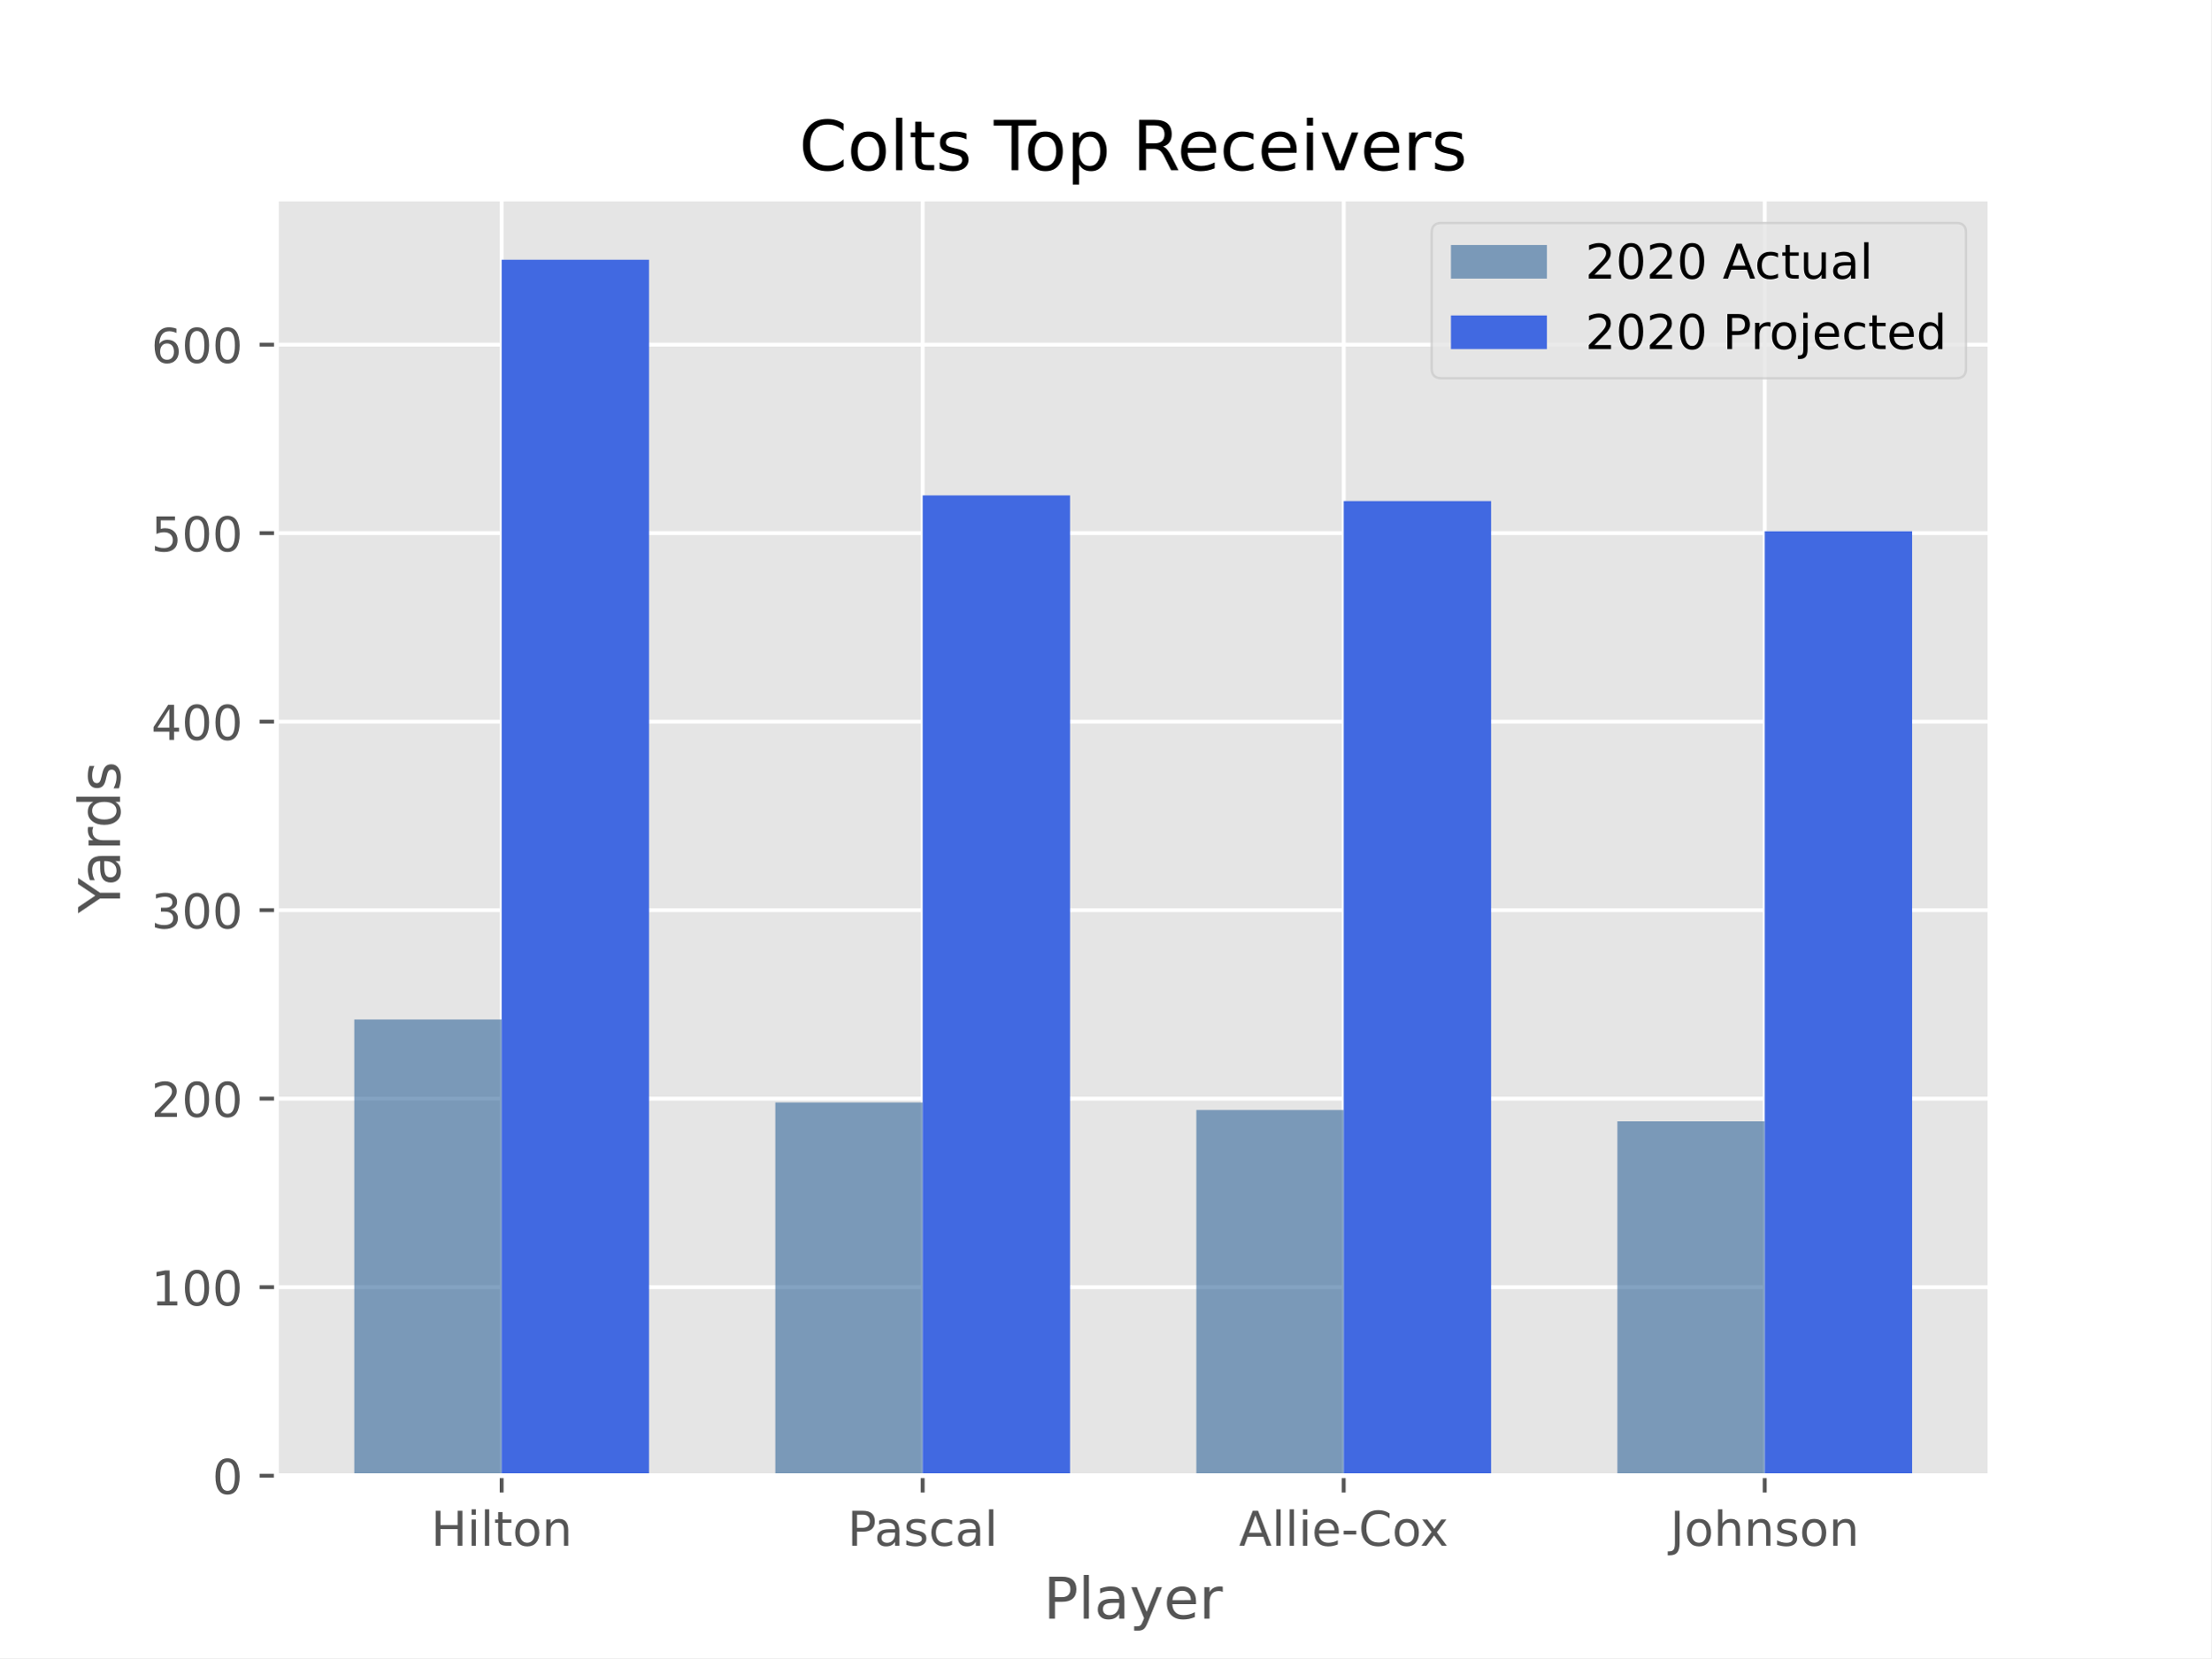
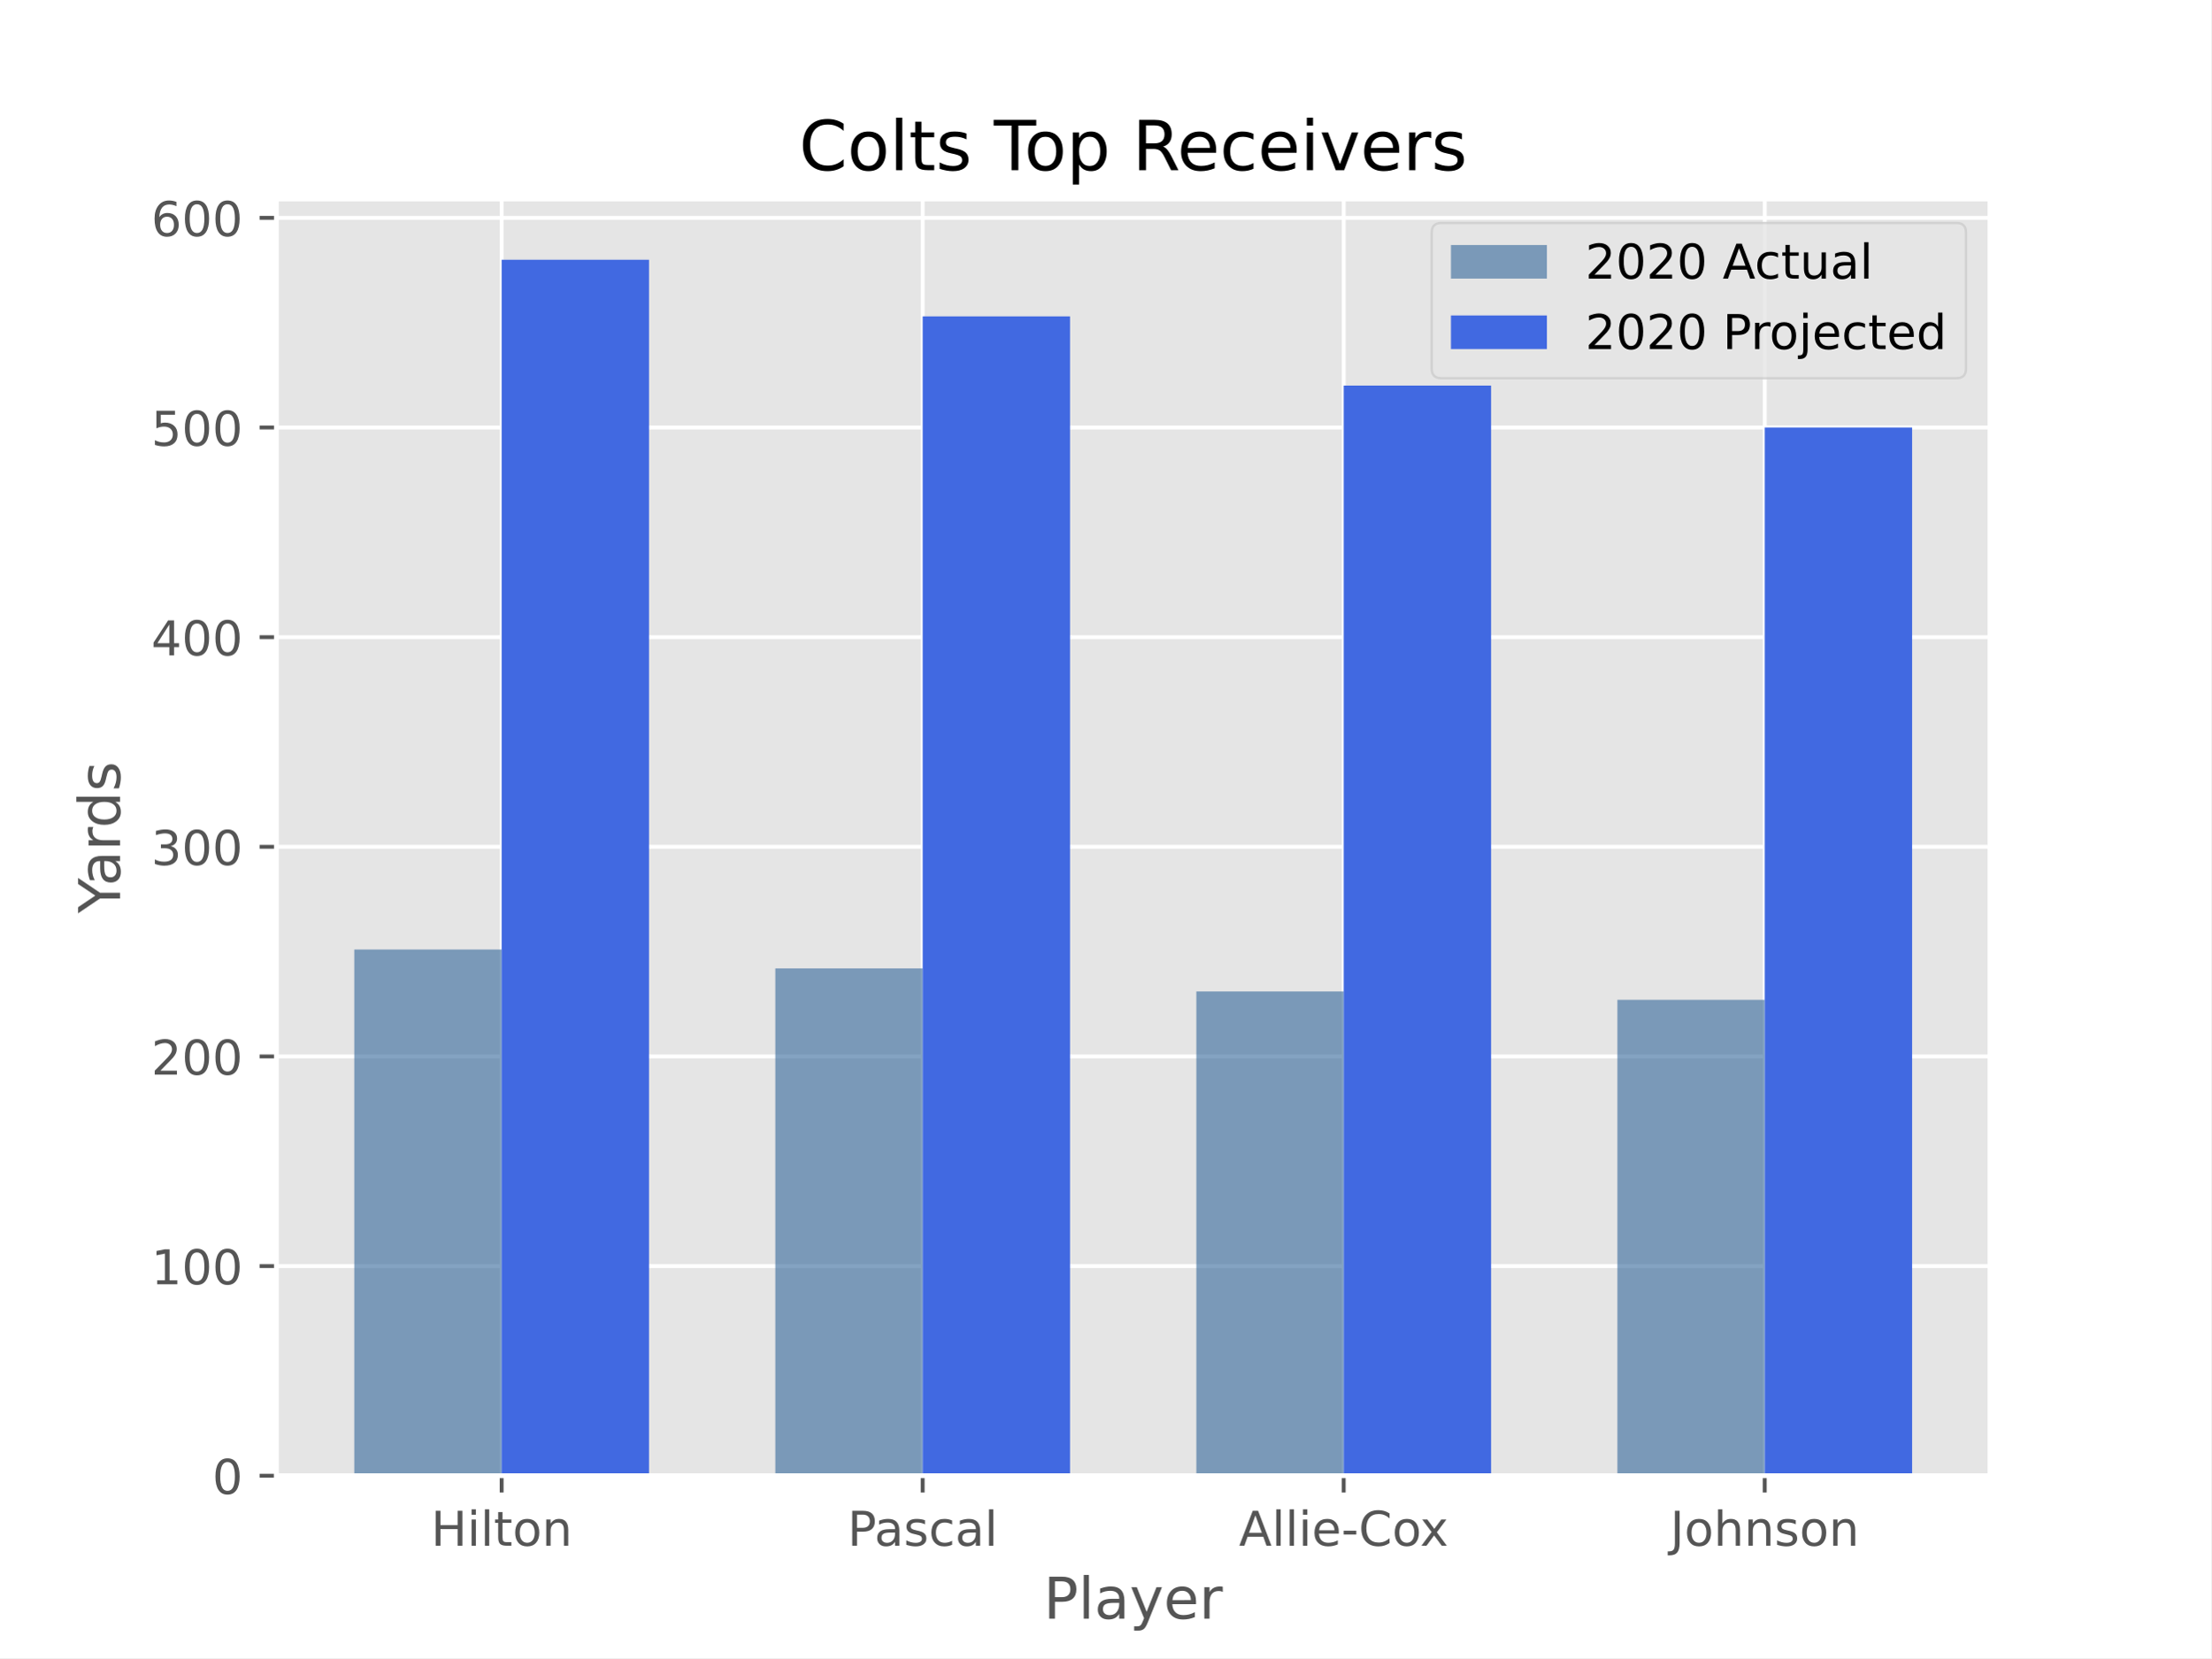
<svg xmlns="http://www.w3.org/2000/svg" xmlns:xlink="http://www.w3.org/1999/xlink" height="345.6pt" version="1.1" viewBox="0 0 460.8 345.6" width="460.8pt">
  <defs>
    <style type="text/css">*{stroke-linecap:butt;stroke-linejoin:round;}</style>
  </defs>
  <g id="figure_1">
    <g id="patch_1">
      <path d="M 0 345.6  L 460.8 345.6  L 460.8 0  L 0 0  z " style="fill:#ffffff;" />
    </g>
    <g id="axes_1">
      <g id="patch_2">
        <path d="M 57.6 307.584  L 414.72 307.584  L 414.72 41.472  L 57.6 41.472  z " style="fill:#e5e5e5;" />
      </g>
      <g id="matplotlib.axis_1">
        <g id="xtick_1">
          <g id="line2d_1">
-             <path clip-path="url(#p5d2f2f9454)" d="M 104.543 307.584  L 104.543 41.472  " style="fill:none;stroke:#ffffff;stroke-linecap:square;stroke-width:0.8;" />
+             <path clip-path="url(#p8ac7a9a81d)" d="M 104.543 307.584  L 104.543 41.472  " style="fill:none;stroke:#ffffff;stroke-linecap:square;stroke-width:0.8;" />
          </g>
          <g id="line2d_2">
            <defs>
-               <path d="M 0 0  L 0 3.5  " id="m14f80a0672" style="stroke:#555555;stroke-width:0.8;" />
-             </defs>
-             <g>
-               <use style="fill:#555555;stroke:#555555;stroke-width:0.8;" x="104.543" xlink:href="#m14f80a0672" y="307.584" />
+               <path d="M 0 0  L 0 3.5  " id="m8fcdfbb4f3" style="stroke:#555555;stroke-width:0.8;" />
+             </defs>
+             <g>
+               <use style="fill:#555555;stroke:#555555;stroke-width:0.8;" x="104.543" xlink:href="#m8fcdfbb4f3" y="307.584" />
            </g>
          </g>
          <g id="text_1">
            <g style="fill:#555555;" transform="translate(89.81673 322.1824)scale(0.1 -0.1)">
              <defs>
                <path d="M 9.812 72.906  L 19.672 72.906  L 19.672 43.016  L 55.516 43.016  L 55.516 72.906  L 65.375 72.906  L 65.375 0  L 55.516 0  L 55.516 34.719  L 19.672 34.719  L 19.672 0  L 9.812 0  z " id="DejaVuSans-72" />
                <path d="M 9.422 54.688  L 18.406 54.688  L 18.406 0  L 9.422 0  z M 9.422 75.984  L 18.406 75.984  L 18.406 64.594  L 9.422 64.594  z " id="DejaVuSans-105" />
                <path d="M 9.422 75.984  L 18.406 75.984  L 18.406 0  L 9.422 0  z " id="DejaVuSans-108" />
                <path d="M 18.312 70.219  L 18.312 54.688  L 36.812 54.688  L 36.812 47.703  L 18.312 47.703  L 18.312 18.016  Q 18.312 11.328 20.141 9.422  Q 21.969 7.516 27.594 7.516  L 36.812 7.516  L 36.812 0  L 27.594 0  Q 17.188 0 13.234 3.875  Q 9.281 7.766 9.281 18.016  L 9.281 47.703  L 2.688 47.703  L 2.688 54.688  L 9.281 54.688  L 9.281 70.219  z " id="DejaVuSans-116" />
                <path d="M 30.609 48.391  Q 23.391 48.391 19.188 42.75  Q 14.984 37.109 14.984 27.297  Q 14.984 17.484 19.156 11.844  Q 23.344 6.203 30.609 6.203  Q 37.797 6.203 41.984 11.859  Q 46.188 17.531 46.188 27.297  Q 46.188 37.016 41.984 42.703  Q 37.797 48.391 30.609 48.391  z M 30.609 56  Q 42.328 56 49.016 48.375  Q 55.719 40.766 55.719 27.297  Q 55.719 13.875 49.016 6.219  Q 42.328 -1.422 30.609 -1.422  Q 18.844 -1.422 12.172 6.219  Q 5.516 13.875 5.516 27.297  Q 5.516 40.766 12.172 48.375  Q 18.844 56 30.609 56  z " id="DejaVuSans-111" />
                <path d="M 54.891 33.016  L 54.891 0  L 45.906 0  L 45.906 32.719  Q 45.906 40.484 42.875 44.328  Q 39.844 48.188 33.797 48.188  Q 26.516 48.188 22.312 43.547  Q 18.109 38.922 18.109 30.906  L 18.109 0  L 9.078 0  L 9.078 54.688  L 18.109 54.688  L 18.109 46.188  Q 21.344 51.125 25.703 53.562  Q 30.078 56 35.797 56  Q 45.219 56 50.047 50.172  Q 54.891 44.344 54.891 33.016  z " id="DejaVuSans-110" />
              </defs>
              <use xlink:href="#DejaVuSans-72" />
              <use x="75.195" xlink:href="#DejaVuSans-105" />
              <use x="102.979" xlink:href="#DejaVuSans-108" />
              <use x="130.762" xlink:href="#DejaVuSans-116" />
              <use x="169.971" xlink:href="#DejaVuSans-111" />
              <use x="231.152" xlink:href="#DejaVuSans-110" />
            </g>
          </g>
        </g>
        <g id="xtick_2">
          <g id="line2d_3">
-             <path clip-path="url(#p5d2f2f9454)" d="M 192.288 307.584  L 192.288 41.472  " style="fill:none;stroke:#ffffff;stroke-linecap:square;stroke-width:0.8;" />
+             <path clip-path="url(#p8ac7a9a81d)" d="M 192.288 307.584  L 192.288 41.472  " style="fill:none;stroke:#ffffff;stroke-linecap:square;stroke-width:0.8;" />
          </g>
          <g id="line2d_4">
            <g>
-               <use style="fill:#555555;stroke:#555555;stroke-width:0.8;" x="192.288" xlink:href="#m14f80a0672" y="307.584" />
+               <use style="fill:#555555;stroke:#555555;stroke-width:0.8;" x="192.288" xlink:href="#m8fcdfbb4f3" y="307.584" />
            </g>
          </g>
          <g id="text_2">
            <g style="fill:#555555;" transform="translate(176.6268 322.1824)scale(0.1 -0.1)">
              <defs>
                <path d="M 19.672 64.797  L 19.672 37.406  L 32.078 37.406  Q 38.969 37.406 42.719 40.969  Q 46.484 44.531 46.484 51.125  Q 46.484 57.672 42.719 61.234  Q 38.969 64.797 32.078 64.797  z M 9.812 72.906  L 32.078 72.906  Q 44.344 72.906 50.609 67.359  Q 56.891 61.812 56.891 51.125  Q 56.891 40.328 50.609 34.812  Q 44.344 29.297 32.078 29.297  L 19.672 29.297  L 19.672 0  L 9.812 0  z " id="DejaVuSans-80" />
                <path d="M 34.281 27.484  Q 23.391 27.484 19.188 25  Q 14.984 22.516 14.984 16.5  Q 14.984 11.719 18.141 8.906  Q 21.297 6.109 26.703 6.109  Q 34.188 6.109 38.703 11.406  Q 43.219 16.703 43.219 25.484  L 43.219 27.484  z M 52.203 31.203  L 52.203 0  L 43.219 0  L 43.219 8.297  Q 40.141 3.328 35.547 0.953  Q 30.953 -1.422 24.312 -1.422  Q 15.922 -1.422 10.953 3.297  Q 6 8.016 6 15.922  Q 6 25.141 12.172 29.828  Q 18.359 34.516 30.609 34.516  L 43.219 34.516  L 43.219 35.406  Q 43.219 41.609 39.141 45  Q 35.062 48.391 27.688 48.391  Q 23 48.391 18.547 47.266  Q 14.109 46.141 10.016 43.891  L 10.016 52.203  Q 14.938 54.109 19.578 55.047  Q 24.219 56 28.609 56  Q 40.484 56 46.344 49.844  Q 52.203 43.703 52.203 31.203  z " id="DejaVuSans-97" />
                <path d="M 44.281 53.078  L 44.281 44.578  Q 40.484 46.531 36.375 47.5  Q 32.281 48.484 27.875 48.484  Q 21.188 48.484 17.844 46.438  Q 14.5 44.391 14.5 40.281  Q 14.5 37.156 16.891 35.375  Q 19.281 33.594 26.516 31.984  L 29.594 31.297  Q 39.156 29.25 43.188 25.516  Q 47.219 21.781 47.219 15.094  Q 47.219 7.469 41.188 3.016  Q 35.156 -1.422 24.609 -1.422  Q 20.219 -1.422 15.453 -0.562  Q 10.688 0.297 5.422 2  L 5.422 11.281  Q 10.406 8.688 15.234 7.391  Q 20.062 6.109 24.812 6.109  Q 31.156 6.109 34.562 8.281  Q 37.984 10.453 37.984 14.406  Q 37.984 18.062 35.516 20.016  Q 33.062 21.969 24.703 23.781  L 21.578 24.516  Q 13.234 26.266 9.516 29.906  Q 5.812 33.547 5.812 39.891  Q 5.812 47.609 11.281 51.797  Q 16.75 56 26.812 56  Q 31.781 56 36.172 55.266  Q 40.578 54.547 44.281 53.078  z " id="DejaVuSans-115" />
                <path d="M 48.781 52.594  L 48.781 44.188  Q 44.969 46.297 41.141 47.344  Q 37.312 48.391 33.406 48.391  Q 24.656 48.391 19.812 42.844  Q 14.984 37.312 14.984 27.297  Q 14.984 17.281 19.812 11.734  Q 24.656 6.203 33.406 6.203  Q 37.312 6.203 41.141 7.25  Q 44.969 8.297 48.781 10.406  L 48.781 2.094  Q 45.016 0.344 40.984 -0.531  Q 36.969 -1.422 32.422 -1.422  Q 20.062 -1.422 12.781 6.344  Q 5.516 14.109 5.516 27.297  Q 5.516 40.672 12.859 48.328  Q 20.219 56 33.016 56  Q 37.156 56 41.109 55.141  Q 45.062 54.297 48.781 52.594  z " id="DejaVuSans-99" />
              </defs>
              <use xlink:href="#DejaVuSans-80" />
              <use x="55.803" xlink:href="#DejaVuSans-97" />
              <use x="117.082" xlink:href="#DejaVuSans-115" />
              <use x="169.182" xlink:href="#DejaVuSans-99" />
              <use x="224.162" xlink:href="#DejaVuSans-97" />
              <use x="285.441" xlink:href="#DejaVuSans-108" />
            </g>
          </g>
        </g>
        <g id="xtick_3">
          <g id="line2d_5">
-             <path clip-path="url(#p5d2f2f9454)" d="M 280.032 307.584  L 280.032 41.472  " style="fill:none;stroke:#ffffff;stroke-linecap:square;stroke-width:0.8;" />
+             <path clip-path="url(#p8ac7a9a81d)" d="M 280.032 307.584  L 280.032 41.472  " style="fill:none;stroke:#ffffff;stroke-linecap:square;stroke-width:0.8;" />
          </g>
          <g id="line2d_6">
            <g>
-               <use style="fill:#555555;stroke:#555555;stroke-width:0.8;" x="280.032" xlink:href="#m14f80a0672" y="307.584" />
+               <use style="fill:#555555;stroke:#555555;stroke-width:0.8;" x="280.032" xlink:href="#m8fcdfbb4f3" y="307.584" />
            </g>
          </g>
          <g id="text_3">
            <g style="fill:#555555;" transform="translate(258.2104 322.1824)scale(0.1 -0.1)">
              <defs>
                <path d="M 34.188 63.188  L 20.797 26.906  L 47.609 26.906  z M 28.609 72.906  L 39.797 72.906  L 67.578 0  L 57.328 0  L 50.688 18.703  L 17.828 18.703  L 11.188 0  L 0.781 0  z " id="DejaVuSans-65" />
                <path d="M 56.203 29.594  L 56.203 25.203  L 14.891 25.203  Q 15.484 15.922 20.484 11.062  Q 25.484 6.203 34.422 6.203  Q 39.594 6.203 44.453 7.469  Q 49.312 8.734 54.109 11.281  L 54.109 2.781  Q 49.266 0.734 44.188 -0.344  Q 39.109 -1.422 33.891 -1.422  Q 20.797 -1.422 13.156 6.188  Q 5.516 13.812 5.516 26.812  Q 5.516 40.234 12.766 48.109  Q 20.016 56 32.328 56  Q 43.359 56 49.781 48.891  Q 56.203 41.797 56.203 29.594  z M 47.219 32.234  Q 47.125 39.594 43.094 43.984  Q 39.062 48.391 32.422 48.391  Q 24.906 48.391 20.391 44.141  Q 15.875 39.891 15.188 32.172  z " id="DejaVuSans-101" />
                <path d="M 4.891 31.391  L 31.203 31.391  L 31.203 23.391  L 4.891 23.391  z " id="DejaVuSans-45" />
                <path d="M 64.406 67.281  L 64.406 56.891  Q 59.422 61.531 53.781 63.812  Q 48.141 66.109 41.797 66.109  Q 29.297 66.109 22.656 58.469  Q 16.016 50.828 16.016 36.375  Q 16.016 21.969 22.656 14.328  Q 29.297 6.688 41.797 6.688  Q 48.141 6.688 53.781 8.984  Q 59.422 11.281 64.406 15.922  L 64.406 5.609  Q 59.234 2.094 53.438 0.328  Q 47.656 -1.422 41.219 -1.422  Q 24.656 -1.422 15.125 8.703  Q 5.609 18.844 5.609 36.375  Q 5.609 53.953 15.125 64.078  Q 24.656 74.219 41.219 74.219  Q 47.75 74.219 53.531 72.484  Q 59.328 70.75 64.406 67.281  z " id="DejaVuSans-67" />
                <path d="M 54.891 54.688  L 35.109 28.078  L 55.906 0  L 45.312 0  L 29.391 21.484  L 13.484 0  L 2.875 0  L 24.125 28.609  L 4.688 54.688  L 15.281 54.688  L 29.781 35.203  L 44.281 54.688  z " id="DejaVuSans-120" />
              </defs>
              <use xlink:href="#DejaVuSans-65" />
              <use x="68.408" xlink:href="#DejaVuSans-108" />
              <use x="96.191" xlink:href="#DejaVuSans-108" />
              <use x="123.975" xlink:href="#DejaVuSans-105" />
              <use x="151.758" xlink:href="#DejaVuSans-101" />
              <use x="213.281" xlink:href="#DejaVuSans-45" />
              <use x="249.365" xlink:href="#DejaVuSans-67" />
              <use x="319.189" xlink:href="#DejaVuSans-111" />
              <use x="377.246" xlink:href="#DejaVuSans-120" />
            </g>
          </g>
        </g>
        <g id="xtick_4">
          <g id="line2d_7">
-             <path clip-path="url(#p5d2f2f9454)" d="M 367.777 307.584  L 367.777 41.472  " style="fill:none;stroke:#ffffff;stroke-linecap:square;stroke-width:0.8;" />
+             <path clip-path="url(#p8ac7a9a81d)" d="M 367.777 307.584  L 367.777 41.472  " style="fill:none;stroke:#ffffff;stroke-linecap:square;stroke-width:0.8;" />
          </g>
          <g id="line2d_8">
            <g>
-               <use style="fill:#555555;stroke:#555555;stroke-width:0.8;" x="367.777" xlink:href="#m14f80a0672" y="307.584" />
+               <use style="fill:#555555;stroke:#555555;stroke-width:0.8;" x="367.777" xlink:href="#m8fcdfbb4f3" y="307.584" />
            </g>
          </g>
          <g id="text_4">
            <g style="fill:#555555;" transform="translate(348.072 322.1824)scale(0.1 -0.1)">
              <defs>
                <path d="M 9.812 72.906  L 19.672 72.906  L 19.672 5.078  Q 19.672 -8.109 14.672 -14.062  Q 9.672 -20.016 -1.422 -20.016  L -5.172 -20.016  L -5.172 -11.719  L -2.094 -11.719  Q 4.438 -11.719 7.125 -8.047  Q 9.812 -4.391 9.812 5.078  z " id="DejaVuSans-74" />
                <path d="M 54.891 33.016  L 54.891 0  L 45.906 0  L 45.906 32.719  Q 45.906 40.484 42.875 44.328  Q 39.844 48.188 33.797 48.188  Q 26.516 48.188 22.312 43.547  Q 18.109 38.922 18.109 30.906  L 18.109 0  L 9.078 0  L 9.078 75.984  L 18.109 75.984  L 18.109 46.188  Q 21.344 51.125 25.703 53.562  Q 30.078 56 35.797 56  Q 45.219 56 50.047 50.172  Q 54.891 44.344 54.891 33.016  z " id="DejaVuSans-104" />
              </defs>
              <use xlink:href="#DejaVuSans-74" />
              <use x="29.492" xlink:href="#DejaVuSans-111" />
              <use x="90.674" xlink:href="#DejaVuSans-104" />
              <use x="154.053" xlink:href="#DejaVuSans-110" />
              <use x="217.432" xlink:href="#DejaVuSans-115" />
              <use x="269.531" xlink:href="#DejaVuSans-111" />
              <use x="330.713" xlink:href="#DejaVuSans-110" />
            </g>
          </g>
        </g>
        <g id="text_5">
          <g style="fill:#555555;" transform="translate(217.4888 337.3802)scale(0.12 -0.12)">
            <defs>
              <path d="M 32.172 -5.078  Q 28.375 -14.844 24.75 -17.812  Q 21.141 -20.797 15.094 -20.797  L 7.906 -20.797  L 7.906 -13.281  L 13.188 -13.281  Q 16.891 -13.281 18.938 -11.516  Q 21 -9.766 23.484 -3.219  L 25.094 0.875  L 2.984 54.688  L 12.5 54.688  L 29.594 11.922  L 46.688 54.688  L 56.203 54.688  z " id="DejaVuSans-121" />
              <path d="M 41.109 46.297  Q 39.594 47.172 37.812 47.578  Q 36.031 48 33.891 48  Q 26.266 48 22.188 43.047  Q 18.109 38.094 18.109 28.812  L 18.109 0  L 9.078 0  L 9.078 54.688  L 18.109 54.688  L 18.109 46.188  Q 20.953 51.172 25.484 53.578  Q 30.031 56 36.531 56  Q 37.453 56 38.578 55.875  Q 39.703 55.766 41.062 55.516  z " id="DejaVuSans-114" />
            </defs>
            <use xlink:href="#DejaVuSans-80" />
            <use x="60.303" xlink:href="#DejaVuSans-108" />
            <use x="88.086" xlink:href="#DejaVuSans-97" />
            <use x="149.365" xlink:href="#DejaVuSans-121" />
            <use x="208.545" xlink:href="#DejaVuSans-101" />
            <use x="270.068" xlink:href="#DejaVuSans-114" />
          </g>
        </g>
      </g>
      <g id="matplotlib.axis_2">
        <g id="ytick_1">
          <g id="line2d_9">
-             <path clip-path="url(#p5d2f2f9454)" d="M 57.6 307.584  L 414.72 307.584  " style="fill:none;stroke:#ffffff;stroke-linecap:square;stroke-width:0.8;" />
+             <path clip-path="url(#p8ac7a9a81d)" d="M 57.6 307.584  L 414.72 307.584  " style="fill:none;stroke:#ffffff;stroke-linecap:square;stroke-width:0.8;" />
          </g>
          <g id="line2d_10">
            <defs>
-               <path d="M 0 0  L -3.5 0  " id="md0d118a705" style="stroke:#555555;stroke-width:0.8;" />
-             </defs>
-             <g>
-               <use style="fill:#555555;stroke:#555555;stroke-width:0.8;" x="57.6" xlink:href="#md0d118a705" y="307.584" />
+               <path d="M 0 0  L -3.5 0  " id="m2b29f885fb" style="stroke:#555555;stroke-width:0.8;" />
+             </defs>
+             <g>
+               <use style="fill:#555555;stroke:#555555;stroke-width:0.8;" x="57.6" xlink:href="#m2b29f885fb" y="307.584" />
            </g>
          </g>
          <g id="text_6">
            <g style="fill:#555555;" transform="translate(44.2375 311.3832)scale(0.1 -0.1)">
              <defs>
                <path d="M 31.781 66.406  Q 24.172 66.406 20.328 58.906  Q 16.5 51.422 16.5 36.375  Q 16.5 21.391 20.328 13.891  Q 24.172 6.391 31.781 6.391  Q 39.453 6.391 43.281 13.891  Q 47.125 21.391 47.125 36.375  Q 47.125 51.422 43.281 58.906  Q 39.453 66.406 31.781 66.406  z M 31.781 74.219  Q 44.047 74.219 50.516 64.516  Q 56.984 54.828 56.984 36.375  Q 56.984 17.969 50.516 8.266  Q 44.047 -1.422 31.781 -1.422  Q 19.531 -1.422 13.062 8.266  Q 6.594 17.969 6.594 36.375  Q 6.594 54.828 13.062 64.516  Q 19.531 74.219 31.781 74.219  z " id="DejaVuSans-48" />
              </defs>
              <use xlink:href="#DejaVuSans-48" />
            </g>
          </g>
        </g>
        <g id="ytick_2">
          <g id="line2d_11">
-             <path clip-path="url(#p5d2f2f9454)" d="M 57.6 268.291  L 414.72 268.291  " style="fill:none;stroke:#ffffff;stroke-linecap:square;stroke-width:0.8;" />
+             <path clip-path="url(#p8ac7a9a81d)" d="M 57.6 263.887  L 414.72 263.887  " style="fill:none;stroke:#ffffff;stroke-linecap:square;stroke-width:0.8;" />
          </g>
          <g id="line2d_12">
            <g>
-               <use style="fill:#555555;stroke:#555555;stroke-width:0.8;" x="57.6" xlink:href="#md0d118a705" y="268.291" />
+               <use style="fill:#555555;stroke:#555555;stroke-width:0.8;" x="57.6" xlink:href="#m2b29f885fb" y="263.887" />
            </g>
          </g>
          <g id="text_7">
-             <g style="fill:#555555;" transform="translate(31.5125 272.0902)scale(0.1 -0.1)">
+             <g style="fill:#555555;" transform="translate(31.5125 267.6867)scale(0.1 -0.1)">
              <defs>
                <path d="M 12.406 8.297  L 28.516 8.297  L 28.516 63.922  L 10.984 60.406  L 10.984 69.391  L 28.422 72.906  L 38.281 72.906  L 38.281 8.297  L 54.391 8.297  L 54.391 0  L 12.406 0  z " id="DejaVuSans-49" />
              </defs>
              <use xlink:href="#DejaVuSans-49" />
              <use x="63.623" xlink:href="#DejaVuSans-48" />
              <use x="127.246" xlink:href="#DejaVuSans-48" />
            </g>
          </g>
        </g>
        <g id="ytick_3">
          <g id="line2d_13">
-             <path clip-path="url(#p5d2f2f9454)" d="M 57.6 228.998  L 414.72 228.998  " style="fill:none;stroke:#ffffff;stroke-linecap:square;stroke-width:0.8;" />
+             <path clip-path="url(#p8ac7a9a81d)" d="M 57.6 220.191  L 414.72 220.191  " style="fill:none;stroke:#ffffff;stroke-linecap:square;stroke-width:0.8;" />
          </g>
          <g id="line2d_14">
            <g>
-               <use style="fill:#555555;stroke:#555555;stroke-width:0.8;" x="57.6" xlink:href="#md0d118a705" y="228.998" />
+               <use style="fill:#555555;stroke:#555555;stroke-width:0.8;" x="57.6" xlink:href="#m2b29f885fb" y="220.191" />
            </g>
          </g>
          <g id="text_8">
-             <g style="fill:#555555;" transform="translate(31.5125 232.7972)scale(0.1 -0.1)">
+             <g style="fill:#555555;" transform="translate(31.5125 223.9901)scale(0.1 -0.1)">
              <defs>
                <path d="M 19.188 8.297  L 53.609 8.297  L 53.609 0  L 7.328 0  L 7.328 8.297  Q 12.938 14.109 22.625 23.891  Q 32.328 33.688 34.812 36.531  Q 39.547 41.844 41.422 45.531  Q 43.312 49.219 43.312 52.781  Q 43.312 58.594 39.234 62.25  Q 35.156 65.922 28.609 65.922  Q 23.969 65.922 18.812 64.312  Q 13.672 62.703 7.812 59.422  L 7.812 69.391  Q 13.766 71.781 18.938 73  Q 24.125 74.219 28.422 74.219  Q 39.75 74.219 46.484 68.547  Q 53.219 62.891 53.219 53.422  Q 53.219 48.922 51.531 44.891  Q 49.859 40.875 45.406 35.406  Q 44.188 33.984 37.641 27.219  Q 31.109 20.453 19.188 8.297  z " id="DejaVuSans-50" />
              </defs>
              <use xlink:href="#DejaVuSans-50" />
              <use x="63.623" xlink:href="#DejaVuSans-48" />
              <use x="127.246" xlink:href="#DejaVuSans-48" />
            </g>
          </g>
        </g>
        <g id="ytick_4">
          <g id="line2d_15">
-             <path clip-path="url(#p5d2f2f9454)" d="M 57.6 189.705  L 414.72 189.705  " style="fill:none;stroke:#ffffff;stroke-linecap:square;stroke-width:0.8;" />
+             <path clip-path="url(#p8ac7a9a81d)" d="M 57.6 176.494  L 414.72 176.494  " style="fill:none;stroke:#ffffff;stroke-linecap:square;stroke-width:0.8;" />
          </g>
          <g id="line2d_16">
            <g>
-               <use style="fill:#555555;stroke:#555555;stroke-width:0.8;" x="57.6" xlink:href="#md0d118a705" y="189.705" />
+               <use style="fill:#555555;stroke:#555555;stroke-width:0.8;" x="57.6" xlink:href="#m2b29f885fb" y="176.494" />
            </g>
          </g>
          <g id="text_9">
-             <g style="fill:#555555;" transform="translate(31.5125 193.5041)scale(0.1 -0.1)">
+             <g style="fill:#555555;" transform="translate(31.5125 180.2936)scale(0.1 -0.1)">
              <defs>
                <path d="M 40.578 39.312  Q 47.656 37.797 51.625 33  Q 55.609 28.219 55.609 21.188  Q 55.609 10.406 48.188 4.484  Q 40.766 -1.422 27.094 -1.422  Q 22.516 -1.422 17.656 -0.516  Q 12.797 0.391 7.625 2.203  L 7.625 11.719  Q 11.719 9.328 16.594 8.109  Q 21.484 6.891 26.812 6.891  Q 36.078 6.891 40.938 10.547  Q 45.797 14.203 45.797 21.188  Q 45.797 27.641 41.281 31.266  Q 36.766 34.906 28.719 34.906  L 20.219 34.906  L 20.219 43.016  L 29.109 43.016  Q 36.375 43.016 40.234 45.922  Q 44.094 48.828 44.094 54.297  Q 44.094 59.906 40.109 62.906  Q 36.141 65.922 28.719 65.922  Q 24.656 65.922 20.016 65.031  Q 15.375 64.156 9.812 62.312  L 9.812 71.094  Q 15.438 72.656 20.344 73.438  Q 25.25 74.219 29.594 74.219  Q 40.828 74.219 47.359 69.109  Q 53.906 64.016 53.906 55.328  Q 53.906 49.266 50.438 45.094  Q 46.969 40.922 40.578 39.312  z " id="DejaVuSans-51" />
              </defs>
              <use xlink:href="#DejaVuSans-51" />
              <use x="63.623" xlink:href="#DejaVuSans-48" />
              <use x="127.246" xlink:href="#DejaVuSans-48" />
            </g>
          </g>
        </g>
        <g id="ytick_5">
          <g id="line2d_17">
-             <path clip-path="url(#p5d2f2f9454)" d="M 57.6 150.412  L 414.72 150.412  " style="fill:none;stroke:#ffffff;stroke-linecap:square;stroke-width:0.8;" />
+             <path clip-path="url(#p8ac7a9a81d)" d="M 57.6 132.798  L 414.72 132.798  " style="fill:none;stroke:#ffffff;stroke-linecap:square;stroke-width:0.8;" />
          </g>
          <g id="line2d_18">
            <g>
-               <use style="fill:#555555;stroke:#555555;stroke-width:0.8;" x="57.6" xlink:href="#md0d118a705" y="150.412" />
+               <use style="fill:#555555;stroke:#555555;stroke-width:0.8;" x="57.6" xlink:href="#m2b29f885fb" y="132.798" />
            </g>
          </g>
          <g id="text_10">
-             <g style="fill:#555555;" transform="translate(31.5125 154.2111)scale(0.1 -0.1)">
+             <g style="fill:#555555;" transform="translate(31.5125 136.597)scale(0.1 -0.1)">
              <defs>
                <path d="M 37.797 64.312  L 12.891 25.391  L 37.797 25.391  z M 35.203 72.906  L 47.609 72.906  L 47.609 25.391  L 58.016 25.391  L 58.016 17.188  L 47.609 17.188  L 47.609 0  L 37.797 0  L 37.797 17.188  L 4.891 17.188  L 4.891 26.703  z " id="DejaVuSans-52" />
              </defs>
              <use xlink:href="#DejaVuSans-52" />
              <use x="63.623" xlink:href="#DejaVuSans-48" />
              <use x="127.246" xlink:href="#DejaVuSans-48" />
            </g>
          </g>
        </g>
        <g id="ytick_6">
          <g id="line2d_19">
-             <path clip-path="url(#p5d2f2f9454)" d="M 57.6 111.119  L 414.72 111.119  " style="fill:none;stroke:#ffffff;stroke-linecap:square;stroke-width:0.8;" />
+             <path clip-path="url(#p8ac7a9a81d)" d="M 57.6 89.101  L 414.72 89.101  " style="fill:none;stroke:#ffffff;stroke-linecap:square;stroke-width:0.8;" />
          </g>
          <g id="line2d_20">
            <g>
-               <use style="fill:#555555;stroke:#555555;stroke-width:0.8;" x="57.6" xlink:href="#md0d118a705" y="111.119" />
+               <use style="fill:#555555;stroke:#555555;stroke-width:0.8;" x="57.6" xlink:href="#m2b29f885fb" y="89.101" />
            </g>
          </g>
          <g id="text_11">
-             <g style="fill:#555555;" transform="translate(31.5125 114.9181)scale(0.1 -0.1)">
+             <g style="fill:#555555;" transform="translate(31.5125 92.90046)scale(0.1 -0.1)">
              <defs>
                <path d="M 10.797 72.906  L 49.516 72.906  L 49.516 64.594  L 19.828 64.594  L 19.828 46.734  Q 21.969 47.469 24.109 47.828  Q 26.266 48.188 28.422 48.188  Q 40.625 48.188 47.75 41.5  Q 54.891 34.812 54.891 23.391  Q 54.891 11.625 47.562 5.094  Q 40.234 -1.422 26.906 -1.422  Q 22.312 -1.422 17.547 -0.641  Q 12.797 0.141 7.719 1.703  L 7.719 11.625  Q 12.109 9.234 16.797 8.062  Q 21.484 6.891 26.703 6.891  Q 35.156 6.891 40.078 11.328  Q 45.016 15.766 45.016 23.391  Q 45.016 31 40.078 35.438  Q 35.156 39.891 26.703 39.891  Q 22.75 39.891 18.812 39.016  Q 14.891 38.141 10.797 36.281  z " id="DejaVuSans-53" />
              </defs>
              <use xlink:href="#DejaVuSans-53" />
              <use x="63.623" xlink:href="#DejaVuSans-48" />
              <use x="127.246" xlink:href="#DejaVuSans-48" />
            </g>
          </g>
        </g>
        <g id="ytick_7">
          <g id="line2d_21">
-             <path clip-path="url(#p5d2f2f9454)" d="M 57.6 71.826  L 414.72 71.826  " style="fill:none;stroke:#ffffff;stroke-linecap:square;stroke-width:0.8;" />
+             <path clip-path="url(#p8ac7a9a81d)" d="M 57.6 45.405  L 414.72 45.405  " style="fill:none;stroke:#ffffff;stroke-linecap:square;stroke-width:0.8;" />
          </g>
          <g id="line2d_22">
            <g>
-               <use style="fill:#555555;stroke:#555555;stroke-width:0.8;" x="57.6" xlink:href="#md0d118a705" y="71.826" />
+               <use style="fill:#555555;stroke:#555555;stroke-width:0.8;" x="57.6" xlink:href="#m2b29f885fb" y="45.405" />
            </g>
          </g>
          <g id="text_12">
-             <g style="fill:#555555;" transform="translate(31.5125 75.62508)scale(0.1 -0.1)">
+             <g style="fill:#555555;" transform="translate(31.5125 49.20391)scale(0.1 -0.1)">
              <defs>
                <path d="M 33.016 40.375  Q 26.375 40.375 22.484 35.828  Q 18.609 31.297 18.609 23.391  Q 18.609 15.531 22.484 10.953  Q 26.375 6.391 33.016 6.391  Q 39.656 6.391 43.531 10.953  Q 47.406 15.531 47.406 23.391  Q 47.406 31.297 43.531 35.828  Q 39.656 40.375 33.016 40.375  z M 52.594 71.297  L 52.594 62.312  Q 48.875 64.062 45.094 64.984  Q 41.312 65.922 37.594 65.922  Q 27.828 65.922 22.672 59.328  Q 17.531 52.734 16.797 39.406  Q 19.672 43.656 24.016 45.922  Q 28.375 48.188 33.594 48.188  Q 44.578 48.188 50.953 41.516  Q 57.328 34.859 57.328 23.391  Q 57.328 12.156 50.688 5.359  Q 44.047 -1.422 33.016 -1.422  Q 20.359 -1.422 13.672 8.266  Q 6.984 17.969 6.984 36.375  Q 6.984 53.656 15.188 63.938  Q 23.391 74.219 37.203 74.219  Q 40.922 74.219 44.703 73.484  Q 48.484 72.75 52.594 71.297  z " id="DejaVuSans-54" />
              </defs>
              <use xlink:href="#DejaVuSans-54" />
              <use x="63.623" xlink:href="#DejaVuSans-48" />
              <use x="127.246" xlink:href="#DejaVuSans-48" />
            </g>
          </g>
        </g>
        <g id="text_13">
          <g style="fill:#555555;" transform="translate(25.01687 190.3408)rotate(-90)scale(0.12 -0.12)">
            <defs>
              <path d="M -0.203 72.906  L 10.406 72.906  L 30.609 42.922  L 50.688 72.906  L 61.281 72.906  L 35.5 34.719  L 35.5 0  L 25.594 0  L 25.594 34.719  z " id="DejaVuSans-89" />
              <path d="M 45.406 46.391  L 45.406 75.984  L 54.391 75.984  L 54.391 0  L 45.406 0  L 45.406 8.203  Q 42.578 3.328 38.25 0.953  Q 33.938 -1.422 27.875 -1.422  Q 17.969 -1.422 11.734 6.484  Q 5.516 14.406 5.516 27.297  Q 5.516 40.188 11.734 48.094  Q 17.969 56 27.875 56  Q 33.938 56 38.25 53.625  Q 42.578 51.266 45.406 46.391  z M 14.797 27.297  Q 14.797 17.391 18.875 11.75  Q 22.953 6.109 30.078 6.109  Q 37.203 6.109 41.297 11.75  Q 45.406 17.391 45.406 27.297  Q 45.406 37.203 41.297 42.844  Q 37.203 48.484 30.078 48.484  Q 22.953 48.484 18.875 42.844  Q 14.797 37.203 14.797 27.297  z " id="DejaVuSans-100" />
            </defs>
            <use xlink:href="#DejaVuSans-89" />
            <use x="47.334" xlink:href="#DejaVuSans-97" />
            <use x="108.613" xlink:href="#DejaVuSans-114" />
            <use x="147.977" xlink:href="#DejaVuSans-100" />
            <use x="211.453" xlink:href="#DejaVuSans-115" />
          </g>
        </g>
      </g>
      <g id="patch_3">
-         <path clip-path="url(#p5d2f2f9454)" d="M 73.833 307.584  L 104.543 307.584  L 104.543 212.495  L 73.833 212.495  z " style="fill:#336699;fill-opacity:0.6;" />
+         <path clip-path="url(#p8ac7a9a81d)" d="M 73.833 307.584  L 104.543 307.584  L 104.543 197.906  L 73.833 197.906  z " style="fill:#336699;fill-opacity:0.6;" />
      </g>
      <g id="patch_4">
-         <path clip-path="url(#p5d2f2f9454)" d="M 161.577 307.584  L 192.288 307.584  L 192.288 229.784  L 161.577 229.784  z " style="fill:#336699;fill-opacity:0.6;" />
+         <path clip-path="url(#p8ac7a9a81d)" d="M 161.577 307.584  L 192.288 307.584  L 192.288 201.838  L 161.577 201.838  z " style="fill:#336699;fill-opacity:0.6;" />
      </g>
      <g id="patch_5">
-         <path clip-path="url(#p5d2f2f9454)" d="M 249.322 307.584  L 280.032 307.584  L 280.032 231.356  L 249.322 231.356  z " style="fill:#336699;fill-opacity:0.6;" />
+         <path clip-path="url(#p8ac7a9a81d)" d="M 249.322 307.584  L 280.032 307.584  L 280.032 206.645  L 249.322 206.645  z " style="fill:#336699;fill-opacity:0.6;" />
      </g>
      <g id="patch_6">
-         <path clip-path="url(#p5d2f2f9454)" d="M 337.066 307.584  L 367.777 307.584  L 367.777 233.713  L 337.066 233.713  z " style="fill:#336699;fill-opacity:0.6;" />
+         <path clip-path="url(#p8ac7a9a81d)" d="M 337.066 307.584  L 367.777 307.584  L 367.777 208.393  L 337.066 208.393  z " style="fill:#336699;fill-opacity:0.6;" />
      </g>
      <g id="patch_7">
-         <path clip-path="url(#p5d2f2f9454)" d="M 104.543 307.584  L 135.254 307.584  L 135.254 54.144  L 104.543 54.144  z " style="fill:#4169e1;" />
+         <path clip-path="url(#p8ac7a9a81d)" d="M 104.543 307.584  L 135.254 307.584  L 135.254 54.144  L 104.543 54.144  z " style="fill:#4169e1;" />
      </g>
      <g id="patch_8">
-         <path clip-path="url(#p5d2f2f9454)" d="M 192.288 307.584  L 222.998 307.584  L 222.998 103.26  L 192.288 103.26  z " style="fill:#4169e1;" />
+         <path clip-path="url(#p8ac7a9a81d)" d="M 192.288 307.584  L 222.998 307.584  L 222.998 65.942  L 192.288 65.942  z " style="fill:#4169e1;" />
      </g>
      <g id="patch_9">
-         <path clip-path="url(#p5d2f2f9454)" d="M 280.032 307.584  L 310.743 307.584  L 310.743 104.439  L 280.032 104.439  z " style="fill:#4169e1;" />
+         <path clip-path="url(#p8ac7a9a81d)" d="M 280.032 307.584  L 310.743 307.584  L 310.743 80.362  L 280.032 80.362  z " style="fill:#4169e1;" />
      </g>
      <g id="patch_10">
-         <path clip-path="url(#p5d2f2f9454)" d="M 367.777 307.584  L 398.487 307.584  L 398.487 110.726  L 367.777 110.726  z " style="fill:#4169e1;" />
+         <path clip-path="url(#p8ac7a9a81d)" d="M 367.777 307.584  L 398.487 307.584  L 398.487 89.101  L 367.777 89.101  z " style="fill:#4169e1;" />
      </g>
      <g id="patch_11">
        <path d="M 57.6 307.584  L 57.6 41.472  " style="fill:none;stroke:#ffffff;stroke-linecap:square;stroke-linejoin:miter;" />
      </g>
      <g id="patch_12">
        <path d="M 414.72 307.584  L 414.72 41.472  " style="fill:none;stroke:#ffffff;stroke-linecap:square;stroke-linejoin:miter;" />
      </g>
      <g id="patch_13">
        <path d="M 57.6 307.584  L 414.72 307.584  " style="fill:none;stroke:#ffffff;stroke-linecap:square;stroke-linejoin:miter;" />
      </g>
      <g id="patch_14">
        <path d="M 57.6 41.472  L 414.72 41.472  " style="fill:none;stroke:#ffffff;stroke-linecap:square;stroke-linejoin:miter;" />
      </g>
      <g id="text_14">
        <g transform="translate(166.5259 35.472)scale(0.144 -0.144)">
          <defs>
            <path id="DejaVuSans-32" />
            <path d="M -0.297 72.906  L 61.375 72.906  L 61.375 64.594  L 35.5 64.594  L 35.5 0  L 25.594 0  L 25.594 64.594  L -0.297 64.594  z " id="DejaVuSans-84" />
            <path d="M 18.109 8.203  L 18.109 -20.797  L 9.078 -20.797  L 9.078 54.688  L 18.109 54.688  L 18.109 46.391  Q 20.953 51.266 25.266 53.625  Q 29.594 56 35.594 56  Q 45.562 56 51.781 48.094  Q 58.016 40.188 58.016 27.297  Q 58.016 14.406 51.781 6.484  Q 45.562 -1.422 35.594 -1.422  Q 29.594 -1.422 25.266 0.953  Q 20.953 3.328 18.109 8.203  z M 48.688 27.297  Q 48.688 37.203 44.609 42.844  Q 40.531 48.484 33.406 48.484  Q 26.266 48.484 22.188 42.844  Q 18.109 37.203 18.109 27.297  Q 18.109 17.391 22.188 11.75  Q 26.266 6.109 33.406 6.109  Q 40.531 6.109 44.609 11.75  Q 48.688 17.391 48.688 27.297  z " id="DejaVuSans-112" />
            <path d="M 44.391 34.188  Q 47.562 33.109 50.562 29.594  Q 53.562 26.078 56.594 19.922  L 66.609 0  L 56 0  L 46.688 18.703  Q 43.062 26.031 39.672 28.422  Q 36.281 30.812 30.422 30.812  L 19.672 30.812  L 19.672 0  L 9.812 0  L 9.812 72.906  L 32.078 72.906  Q 44.578 72.906 50.734 67.672  Q 56.891 62.453 56.891 51.906  Q 56.891 45.016 53.688 40.469  Q 50.484 35.938 44.391 34.188  z M 19.672 64.797  L 19.672 38.922  L 32.078 38.922  Q 39.203 38.922 42.844 42.219  Q 46.484 45.516 46.484 51.906  Q 46.484 58.297 42.844 61.547  Q 39.203 64.797 32.078 64.797  z " id="DejaVuSans-82" />
            <path d="M 2.984 54.688  L 12.5 54.688  L 29.594 8.797  L 46.688 54.688  L 56.203 54.688  L 35.688 0  L 23.484 0  z " id="DejaVuSans-118" />
          </defs>
          <use xlink:href="#DejaVuSans-67" />
          <use x="69.824" xlink:href="#DejaVuSans-111" />
          <use x="131.006" xlink:href="#DejaVuSans-108" />
          <use x="158.789" xlink:href="#DejaVuSans-116" />
          <use x="197.998" xlink:href="#DejaVuSans-115" />
          <use x="250.098" xlink:href="#DejaVuSans-32" />
          <use x="281.885" xlink:href="#DejaVuSans-84" />
          <use x="325.969" xlink:href="#DejaVuSans-111" />
          <use x="387.15" xlink:href="#DejaVuSans-112" />
          <use x="450.627" xlink:href="#DejaVuSans-32" />
          <use x="482.414" xlink:href="#DejaVuSans-82" />
          <use x="547.396" xlink:href="#DejaVuSans-101" />
          <use x="608.92" xlink:href="#DejaVuSans-99" />
          <use x="663.9" xlink:href="#DejaVuSans-101" />
          <use x="725.424" xlink:href="#DejaVuSans-105" />
          <use x="753.207" xlink:href="#DejaVuSans-118" />
          <use x="812.387" xlink:href="#DejaVuSans-101" />
          <use x="873.91" xlink:href="#DejaVuSans-114" />
          <use x="915.023" xlink:href="#DejaVuSans-115" />
        </g>
      </g>
      <g id="legend_1">
        <g id="patch_15">
          <path d="M 300.381 78.828  L 407.72 78.828  Q 409.72 78.828 409.72 76.828  L 409.72 48.472  Q 409.72 46.472 407.72 46.472  L 300.381 46.472  Q 298.381 46.472 298.381 48.472  L 298.381 76.828  Q 298.381 78.828 300.381 78.828  z " style="fill:#e5e5e5;opacity:0.8;stroke:#cccccc;stroke-linejoin:miter;stroke-width:0.5;" />
        </g>
        <g id="patch_16">
          <path d="M 302.381 58.07  L 322.381 58.07  L 322.381 51.07  L 302.381 51.07  z " style="fill:#336699;fill-opacity:0.6;" />
        </g>
        <g id="text_15">
          <g transform="translate(330.3809 58.07044)scale(0.1 -0.1)">
            <defs>
              <path d="M 8.5 21.578  L 8.5 54.688  L 17.484 54.688  L 17.484 21.922  Q 17.484 14.156 20.5 10.266  Q 23.531 6.391 29.594 6.391  Q 36.859 6.391 41.078 11.031  Q 45.312 15.672 45.312 23.688  L 45.312 54.688  L 54.297 54.688  L 54.297 0  L 45.312 0  L 45.312 8.406  Q 42.047 3.422 37.719 1  Q 33.406 -1.422 27.688 -1.422  Q 18.266 -1.422 13.375 4.438  Q 8.5 10.297 8.5 21.578  z M 31.109 56  z " id="DejaVuSans-117" />
            </defs>
            <use xlink:href="#DejaVuSans-50" />
            <use x="63.623" xlink:href="#DejaVuSans-48" />
            <use x="127.246" xlink:href="#DejaVuSans-50" />
            <use x="190.869" xlink:href="#DejaVuSans-48" />
            <use x="254.492" xlink:href="#DejaVuSans-32" />
            <use x="286.279" xlink:href="#DejaVuSans-65" />
            <use x="352.938" xlink:href="#DejaVuSans-99" />
            <use x="407.918" xlink:href="#DejaVuSans-116" />
            <use x="447.127" xlink:href="#DejaVuSans-117" />
            <use x="510.506" xlink:href="#DejaVuSans-97" />
            <use x="571.785" xlink:href="#DejaVuSans-108" />
          </g>
        </g>
        <g id="patch_17">
          <path d="M 302.381 72.749  L 322.381 72.749  L 322.381 65.749  L 302.381 65.749  z " style="fill:#4169e1;" />
        </g>
        <g id="text_16">
          <g transform="translate(330.3809 72.74856)scale(0.1 -0.1)">
            <defs>
              <path d="M 9.422 54.688  L 18.406 54.688  L 18.406 -0.984  Q 18.406 -11.422 14.422 -16.109  Q 10.453 -20.797 1.609 -20.797  L -1.812 -20.797  L -1.812 -13.188  L 0.594 -13.188  Q 5.719 -13.188 7.562 -10.812  Q 9.422 -8.453 9.422 -0.984  z M 9.422 75.984  L 18.406 75.984  L 18.406 64.594  L 9.422 64.594  z " id="DejaVuSans-106" />
            </defs>
            <use xlink:href="#DejaVuSans-50" />
            <use x="63.623" xlink:href="#DejaVuSans-48" />
            <use x="127.246" xlink:href="#DejaVuSans-50" />
            <use x="190.869" xlink:href="#DejaVuSans-48" />
            <use x="254.492" xlink:href="#DejaVuSans-32" />
            <use x="286.279" xlink:href="#DejaVuSans-80" />
            <use x="344.832" xlink:href="#DejaVuSans-114" />
            <use x="383.695" xlink:href="#DejaVuSans-111" />
            <use x="444.877" xlink:href="#DejaVuSans-106" />
            <use x="472.66" xlink:href="#DejaVuSans-101" />
            <use x="534.184" xlink:href="#DejaVuSans-99" />
            <use x="589.164" xlink:href="#DejaVuSans-116" />
            <use x="628.373" xlink:href="#DejaVuSans-101" />
            <use x="689.896" xlink:href="#DejaVuSans-100" />
          </g>
        </g>
      </g>
    </g>
  </g>
  <defs>
-     <clipPath id="p5d2f2f9454">
+     <clipPath id="p8ac7a9a81d">
      <rect height="266.112" width="357.12" x="57.6" y="41.472" />
    </clipPath>
  </defs>
</svg>
